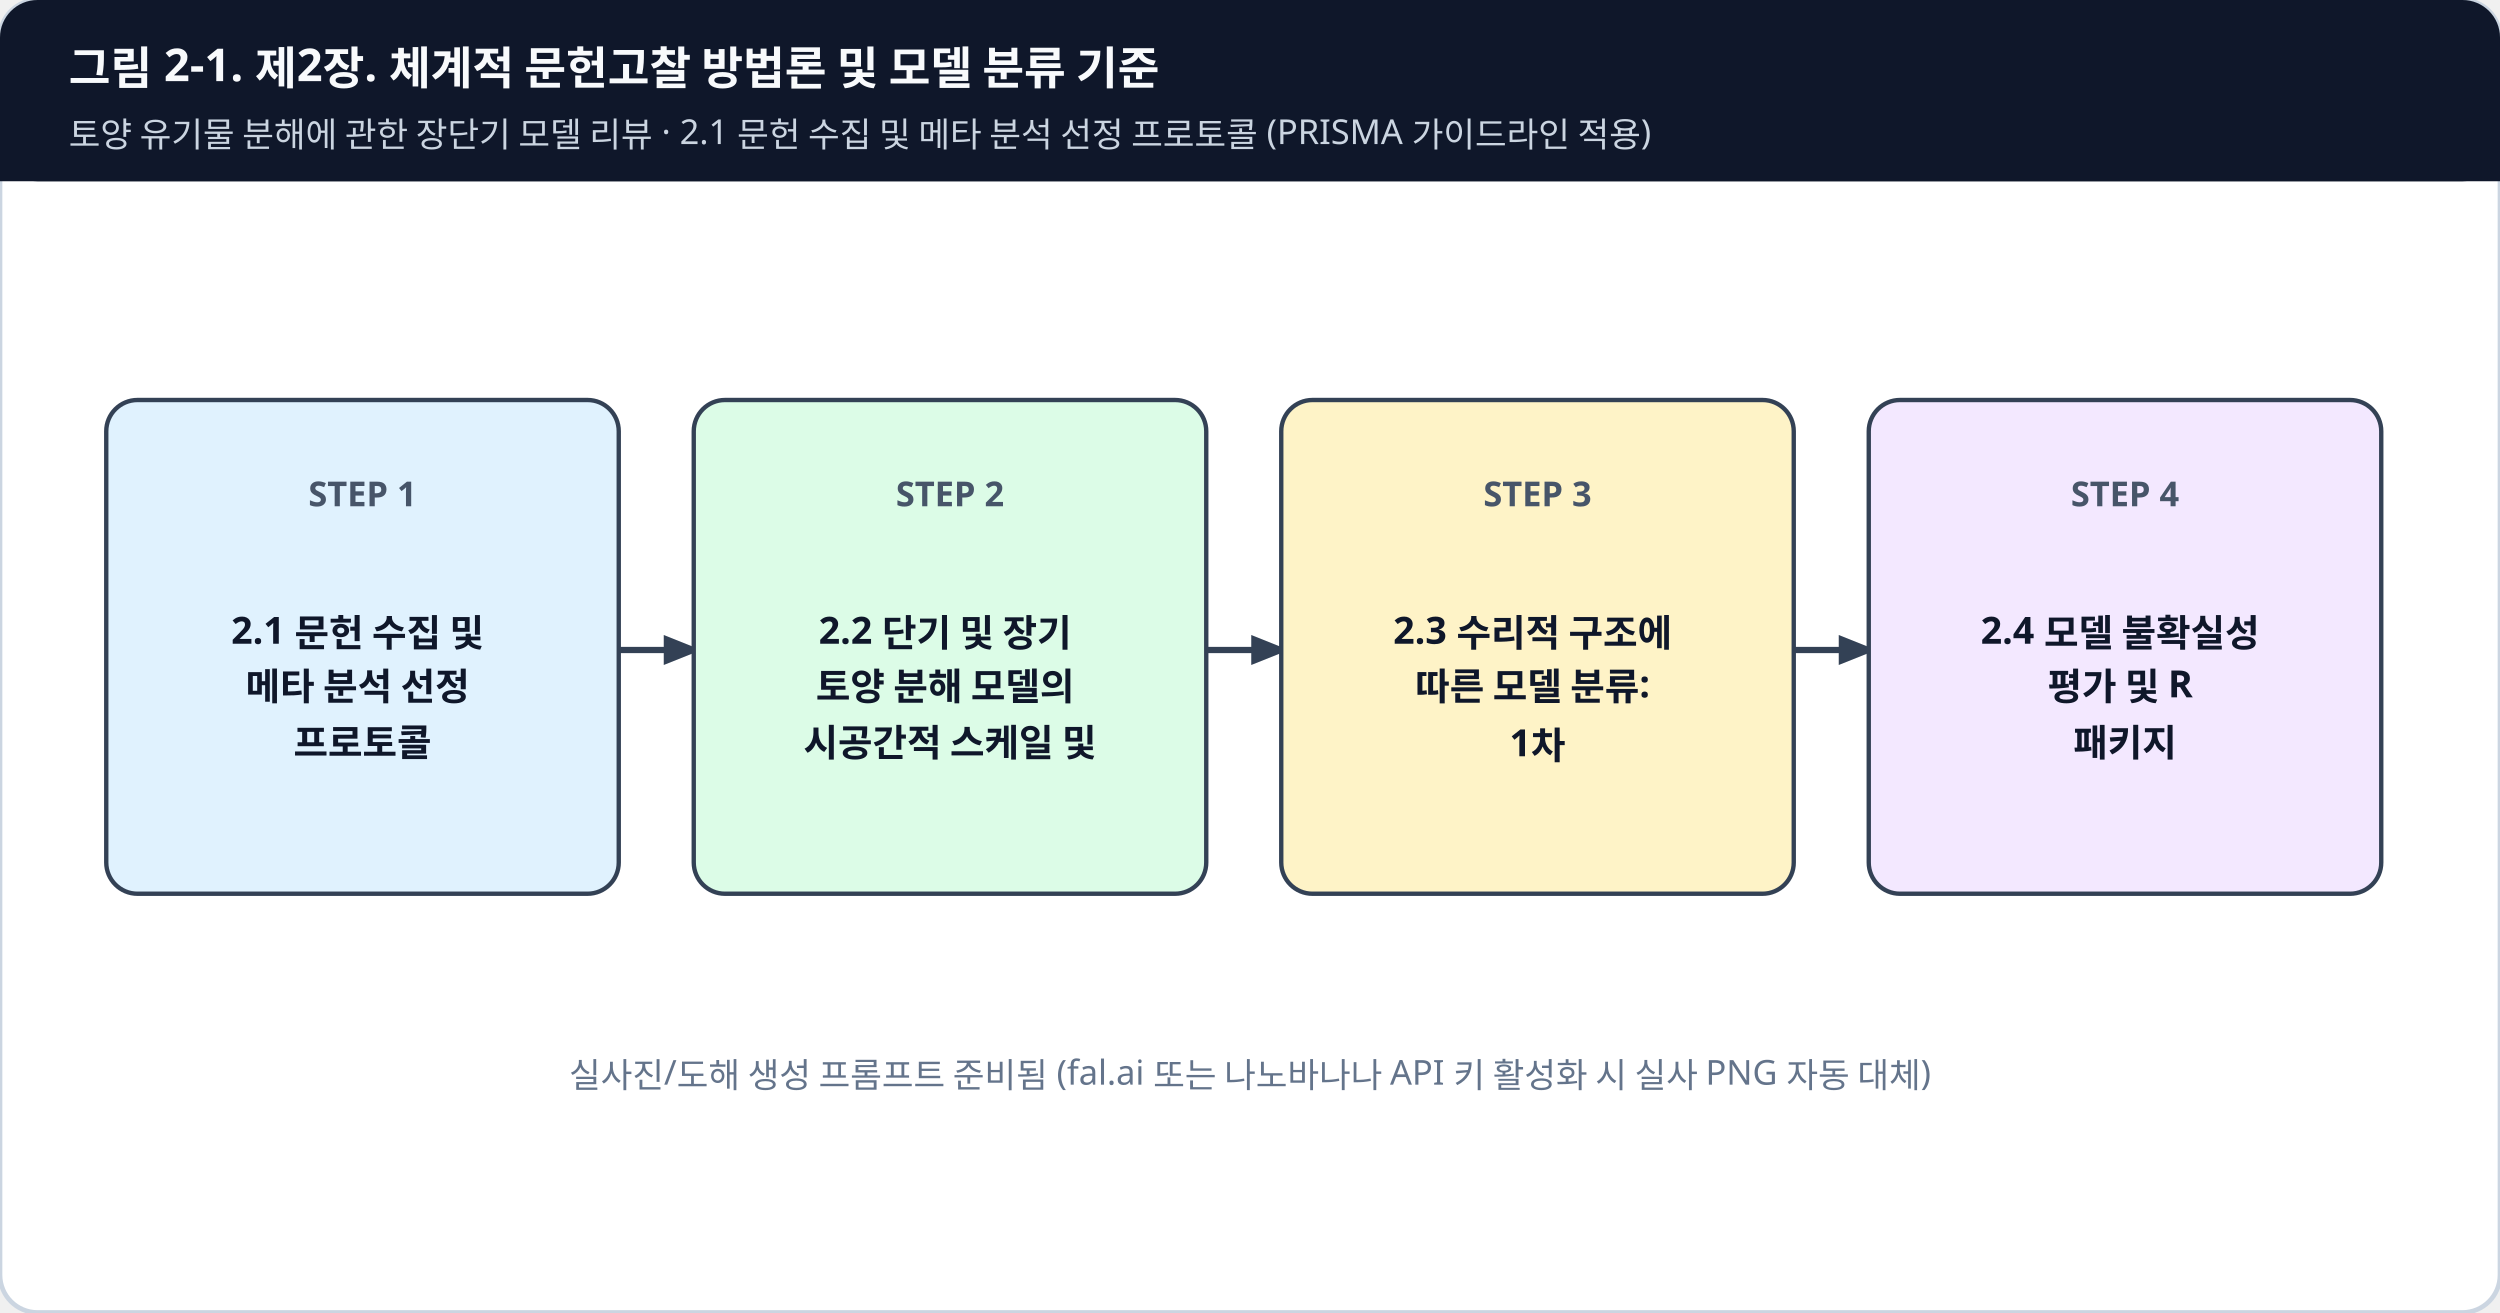
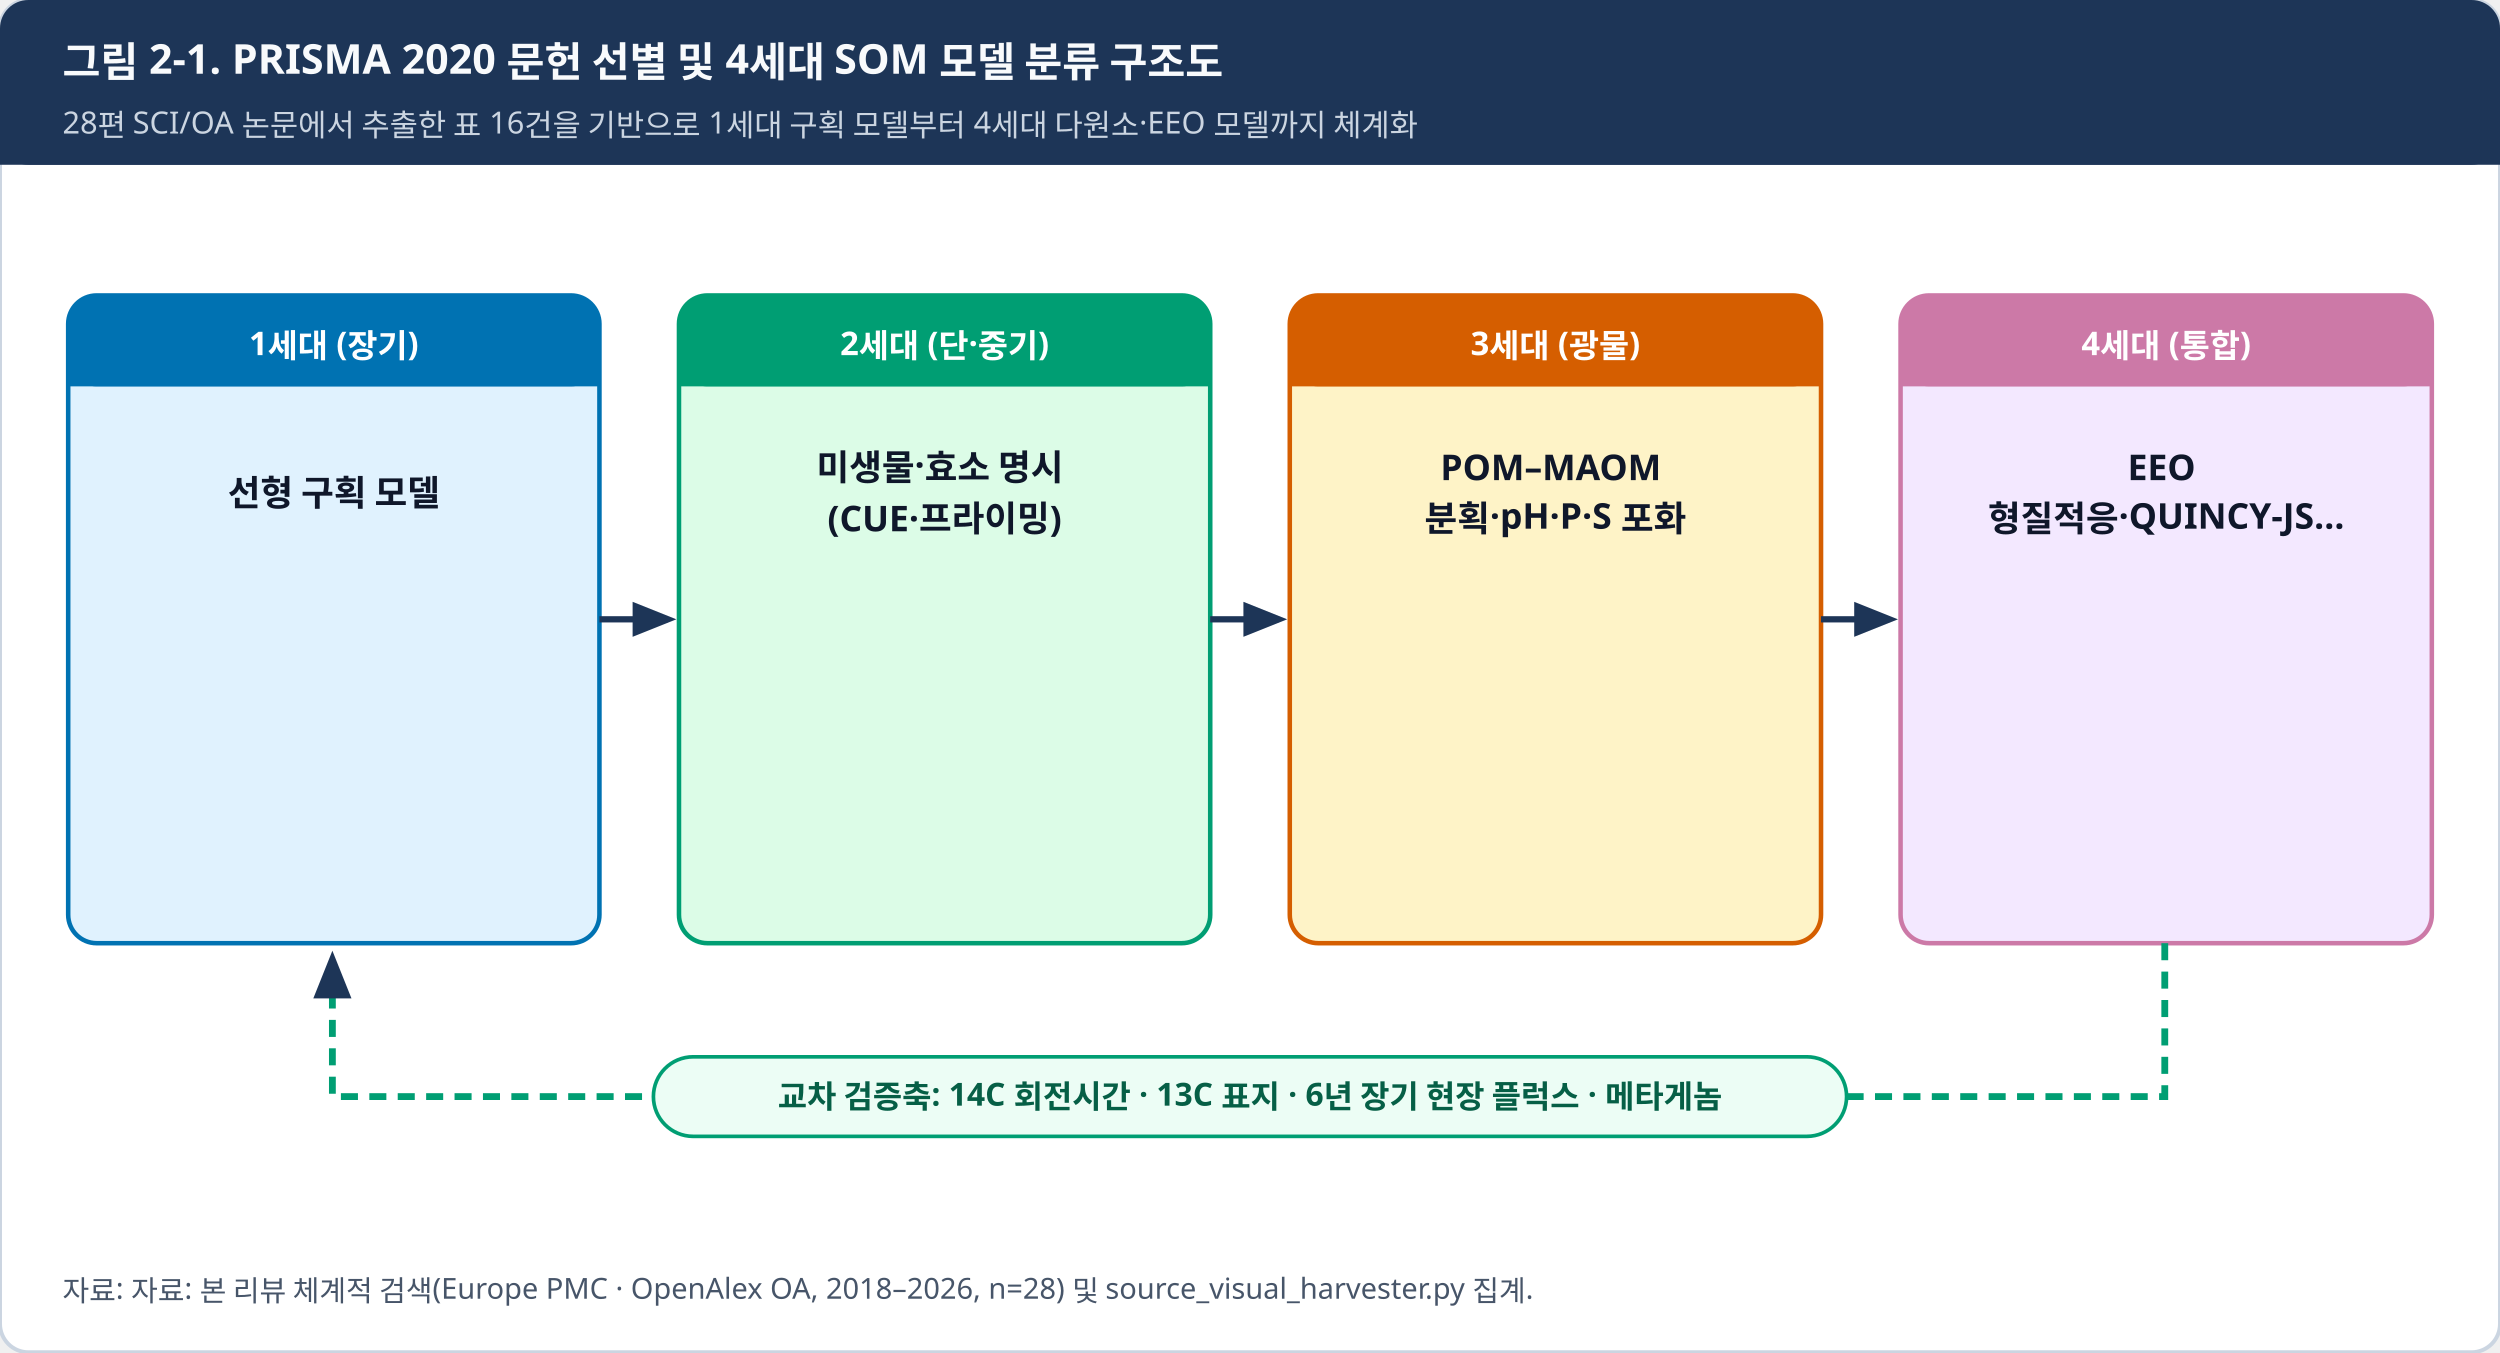
- <svg xmlns="http://www.w3.org/2000/svg" viewBox="0 0 800 420" width="800" height="420" style="background:#ffffff;font-family:'Malgun Gothic', 'Apple SD Gothic Neo', 'Noto Sans KR', sans-serif;">
-   <rect x="0" y="0" width="800" height="420" rx="12" fill="#ffffff" stroke="#cbd5e1" stroke-width="1.5" />
-   <rect x="0" y="0" width="800" height="58" rx="12" fill="#0f172a" />
-   <rect x="0" y="42" width="800" height="16" fill="#0f172a" />
-   <text x="22" y="27" font-size="14.5" font-weight="700" fill="#f8fafc">그림 2-1. 제2장. 체계적 문헌고찰 방법론 및 모델 분류 기준</text>
-   <text x="22" y="47" font-size="11" fill="#cbd5e1">토양 유기물 분해에 관한 장단기 모델 리뷰 · 2.1 문헌 수집 및 메타 분석 선정 프로토콜 (PRISMA 가이드라인 적용)</text>
+ <svg xmlns="http://www.w3.org/2000/svg" viewBox="0 0 880 476" width="880" height="476" style="background:#ffffff;font-family:'Malgun Gothic', 'Apple SD Gothic Neo', 'Noto Sans KR', sans-serif;">
+   <rect x="0" y="0" width="880" height="476" rx="10" fill="#ffffff" stroke="#cbd5e1" stroke-width="1.4" />
+   <rect x="0" y="0" width="880" height="58" rx="10" fill="#1D3557" />
+   <rect x="0" y="42" width="880" height="16" fill="#1D3557" />
+   <text x="22" y="27" font-size="14.5" font-weight="700" fill="#f8fafc">그림 2-1. PRISMA 2020 문헌 선별 및 4세대 SOM 모델 분류 구조도</text>
+   <text x="22" y="47" font-size="10.8" fill="#cbd5e1">28편 SCI/OA 논문에서 추출한 표 16건을 기반으로 1세대 구획 모델부터 4세대 다원소·EEO 모델까지 체계화</text>
  <defs>
-     <marker id="ar" viewBox="0 0 10 10" refX="8" refY="5" markerWidth="6" markerHeight="6" orient="auto">
-       <path d="M 0 1 L 10 5 L 0 9 z" fill="#334155" />
+     <marker id="ar" viewBox="0 0 10 10" refX="8" refY="5" markerWidth="7" markerHeight="7" orient="auto">
+       <path d="M 0 1 L 10 5 L 0 9 z" fill="#1D3557" />
    </marker>
  </defs>
-   <rect x="34" y="128" width="164" height="158" rx="10" fill="#e0f2fe" stroke="#334155" stroke-width="1.4" />
-   <text x="116" y="162" text-anchor="middle" font-size="11" font-weight="700" fill="#475569">STEP 1</text>
-   <text text-anchor="middle" font-size="12" font-weight="700" fill="#0f172a">
-     <tspan x="116" y="206.0">2.1 문헌 수집 및</tspan>
-     <tspan x="116" y="224.0">메타 분석 선정</tspan>
-     <tspan x="116" y="242.0">프로토콜</tspan>
+   <rect x="24" y="104" width="187" height="228" rx="10" fill="#E0F2FE" stroke="#0072B2" stroke-width="1.6" />
+   <rect x="24" y="104" width="187" height="32" rx="10" fill="#0072B2" />
+   <rect x="24" y="124" width="187" height="12" fill="#0072B2" />
+   <text x="117.5" y="125" text-anchor="middle" font-size="11.5" font-weight="700" fill="#ffffff">1세대 (장기)</text>
+   <text text-anchor="middle" font-size="12.5" font-weight="700" fill="#0f172a">
+     <tspan x="117.5" y="178.0">선형 구획 모델</tspan>
  </text>
-   <line x1="198" y1="208" x2="222" y2="208" stroke="#334155" stroke-width="2" marker-end="url(#ar)" />
-   <rect x="222" y="128" width="164" height="158" rx="10" fill="#dcfce7" stroke="#334155" stroke-width="1.4" />
-   <text x="304" y="162" text-anchor="middle" font-size="11" font-weight="700" fill="#475569">STEP 2</text>
-   <text text-anchor="middle" font-size="12" font-weight="700" fill="#0f172a">
-     <tspan x="304" y="206.0">2.2 단기 및 장기</tspan>
-     <tspan x="304" y="224.0">토양 분해 모델의</tspan>
-     <tspan x="304" y="242.0">시공간적 스케일 및</tspan>
+   <line x1="211" y1="218" x2="235" y2="218" stroke="#1D3557" stroke-width="2.2" marker-end="url(#ar)" />
+   <rect x="239" y="104" width="187" height="228" rx="10" fill="#DCFCE7" stroke="#009E73" stroke-width="1.6" />
+   <rect x="239" y="104" width="187" height="32" rx="10" fill="#009E73" />
+   <rect x="239" y="124" width="187" height="12" fill="#009E73" />
+   <text x="332.5" y="125" text-anchor="middle" font-size="11.5" font-weight="700" fill="#ffffff">2세대 (단·중기)</text>
+   <text text-anchor="middle" font-size="12.5" font-weight="700" fill="#0f172a">
+     <tspan x="332.5" y="169.0">미생물·효소 명시</tspan>
+     <tspan x="332.5" y="187.0">(CUE·프라이밍)</tspan>
  </text>
-   <line x1="386" y1="208" x2="410" y2="208" stroke="#334155" stroke-width="2" marker-end="url(#ar)" />
-   <rect x="410" y="128" width="164" height="158" rx="10" fill="#fef3c7" stroke="#334155" stroke-width="1.4" />
-   <text x="492" y="162" text-anchor="middle" font-size="11" font-weight="700" fill="#475569">STEP 3</text>
-   <text text-anchor="middle" font-size="12" font-weight="700" fill="#0f172a">
-     <tspan x="492" y="206.0">2.3 수리적 구조에</tspan>
-     <tspan x="492" y="224.0">따른 모델 분류:</tspan>
-     <tspan x="492" y="242.0">1차</tspan>
+   <line x1="426" y1="218" x2="450" y2="218" stroke="#1D3557" stroke-width="2.2" marker-end="url(#ar)" />
+   <rect x="454" y="104" width="187" height="228" rx="10" fill="#FEF3C7" stroke="#D55E00" stroke-width="1.6" />
+   <rect x="454" y="104" width="187" height="32" rx="10" fill="#D55E00" />
+   <rect x="454" y="124" width="187" height="12" fill="#D55E00" />
+   <text x="547.5" y="125" text-anchor="middle" font-size="11.5" font-weight="700" fill="#ffffff">3세대 (광물)</text>
+   <text text-anchor="middle" font-size="12.5" font-weight="700" fill="#0f172a">
+     <tspan x="547.5" y="169.0">POM–MAOM</tspan>
+     <tspan x="547.5" y="187.0">분획·pH·P·S 포화</tspan>
  </text>
-   <line x1="574" y1="208" x2="598" y2="208" stroke="#334155" stroke-width="2" marker-end="url(#ar)" />
-   <rect x="598" y="128" width="164" height="158" rx="10" fill="#f3e8ff" stroke="#334155" stroke-width="1.4" />
-   <text x="680" y="162" text-anchor="middle" font-size="11" font-weight="700" fill="#475569">STEP 4</text>
-   <text text-anchor="middle" font-size="12" font-weight="700" fill="#0f172a">
-     <tspan x="680" y="206.0">2.4 모델 불확실성</tspan>
-     <tspan x="680" y="224.0">평가 및 R</tspan>
-     <tspan x="680" y="242.0">패키지</tspan>
+   <line x1="641" y1="218" x2="665" y2="218" stroke="#1D3557" stroke-width="2.2" marker-end="url(#ar)" />
+   <rect x="669" y="104" width="187" height="228" rx="10" fill="#F3E8FF" stroke="#CC79A7" stroke-width="1.6" />
+   <rect x="669" y="104" width="187" height="32" rx="10" fill="#CC79A7" />
+   <rect x="669" y="124" width="187" height="12" fill="#CC79A7" />
+   <text x="762.5" y="125" text-anchor="middle" font-size="11.5" font-weight="700" fill="#ffffff">4세대 (통합)</text>
+   <text text-anchor="middle" font-size="12.5" font-weight="700" fill="#0f172a">
+     <tspan x="762.5" y="169.0">EEO</tspan>
+     <tspan x="762.5" y="187.0">형질적응·QUINCY-JS…</tspan>
  </text>
-   <text x="400" y="348" text-anchor="middle" font-size="11" fill="#64748b">실사진/도해 생성 프롬프트 준비됨 (fal.ai 또는 나노바나나 API 키 활성화 시 실사 PNG 자동 대체)</text>
+   <path d="M 762 332 L 762 386 L 117 386 L 117 338" fill="none" stroke="#009E73" stroke-width="2.4" stroke-dasharray="6,4" marker-end="url(#ar)" />
+   <rect x="230" y="372" width="420" height="28" rx="14" fill="#ECFDF5" stroke="#009E73" stroke-width="1.3" />
+   <text x="440" y="390" text-anchor="middle" font-size="11.2" font-weight="700" fill="#065F46">교차 검증축: 14C 회전시간 · 13C 표지 · 6년 장기 현장 플럭스 · 메타게놈</text>
+   <text x="22" y="458" font-size="10.2" fill="#475569">자료: 자료: 본 리뷰 체계적 검색(Europe PMC · OpenAlex OA, 2018–2026, n=28) 및 source_visual_harvester.py 집계.</text>
</svg>
